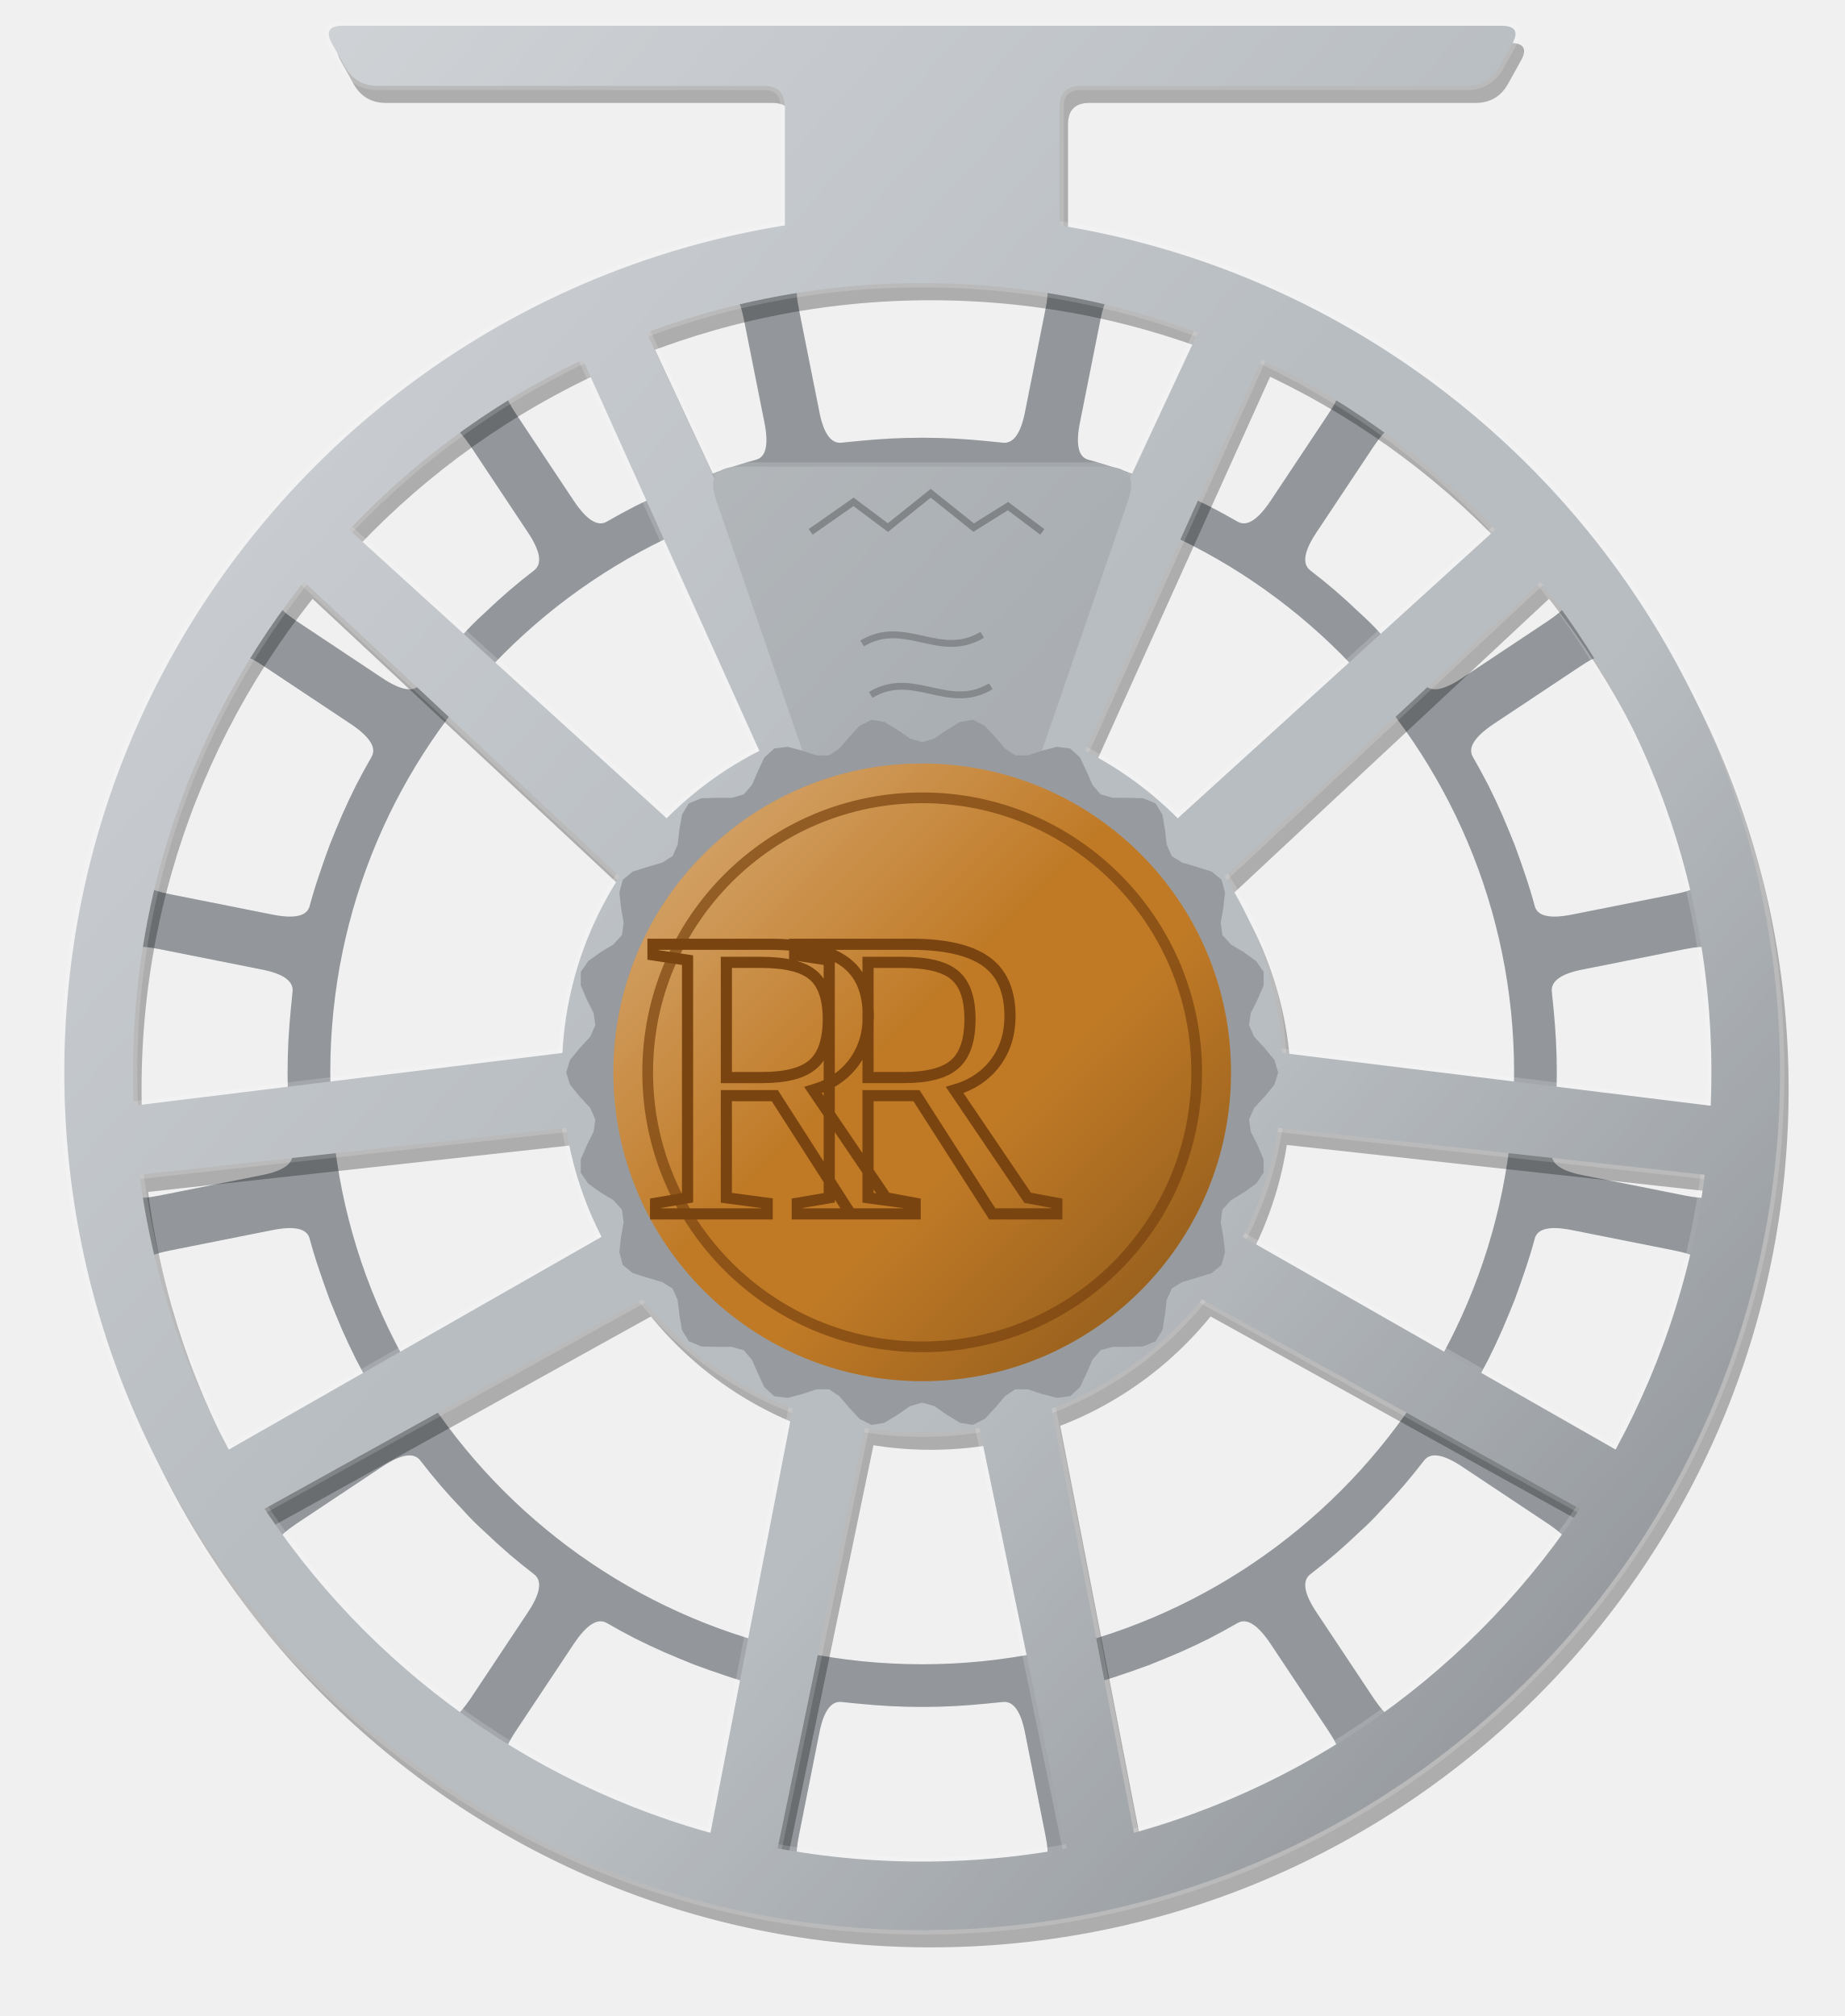
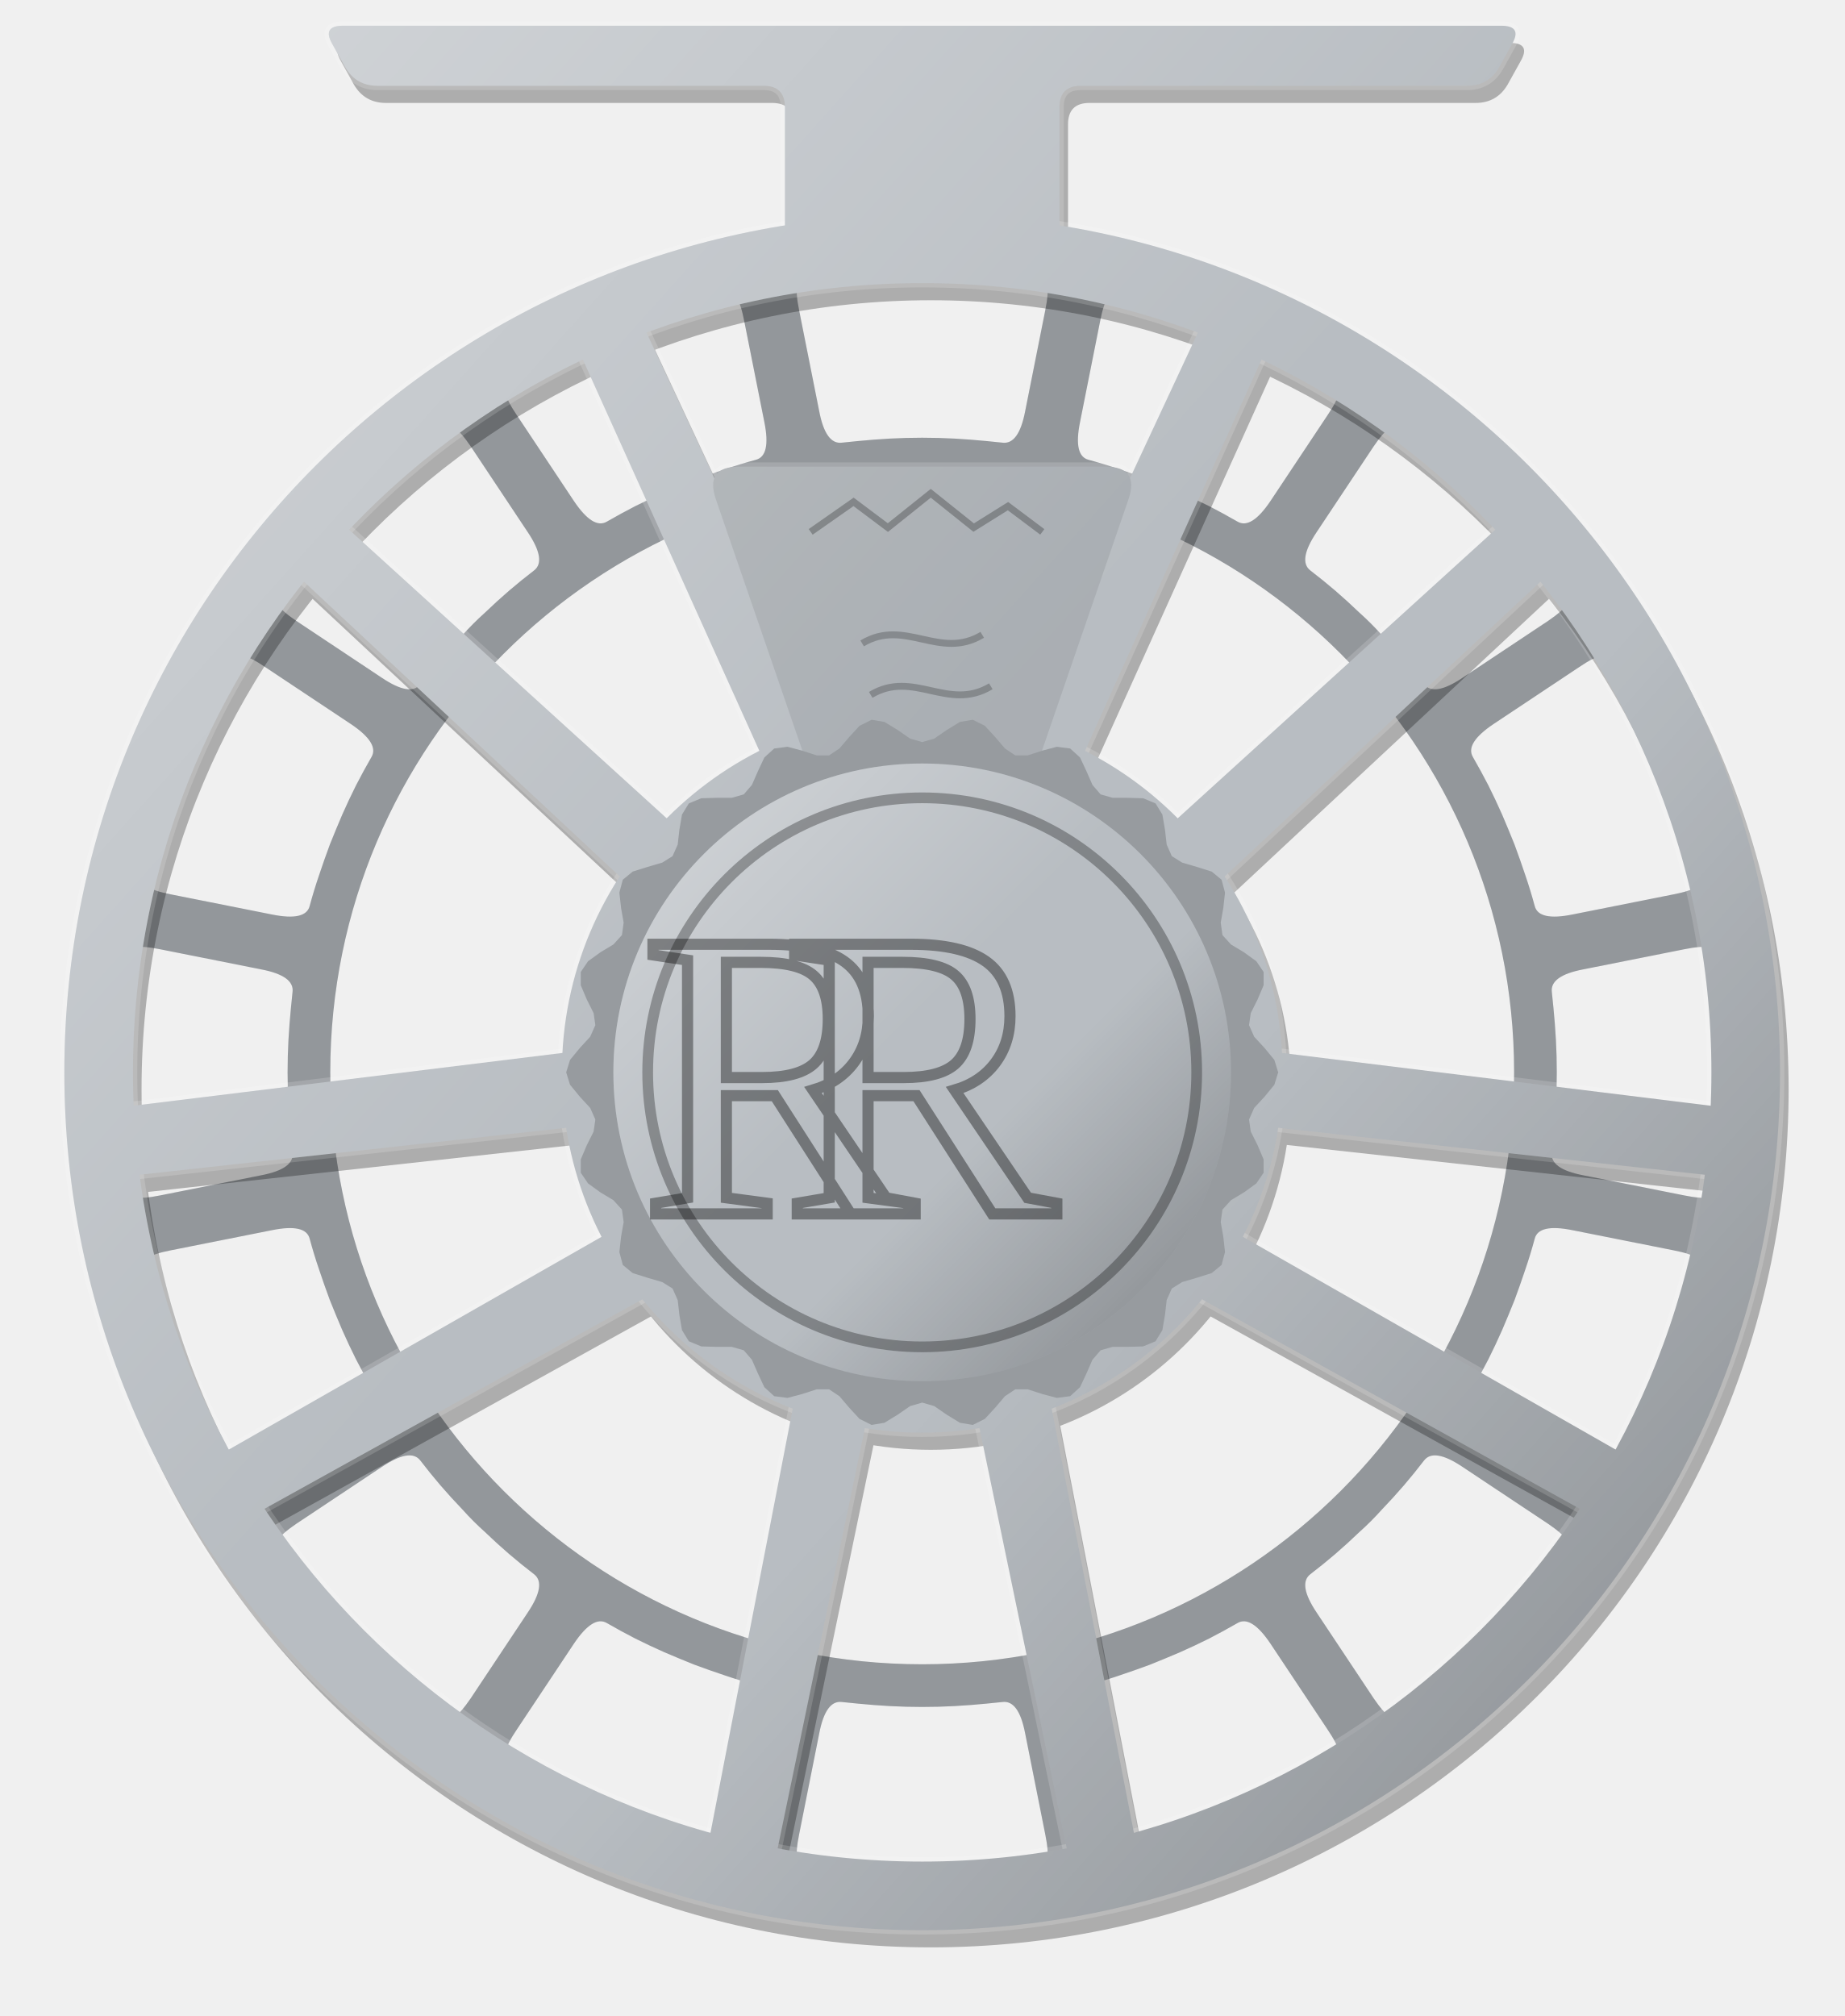
<svg xmlns="http://www.w3.org/2000/svg" viewBox="-215 -250 430 470" color="#b8bdc2">
  <defs>
    <linearGradient id="sheen" x1="0" y1="0" x2="1" y2="1">
      <stop offset="0" stop-color="#fff" stop-opacity=".4" />
      <stop offset=".45" stop-color="#fff" stop-opacity="0" />
      <stop offset=".6" stop-color="#000" stop-opacity="0" />
      <stop offset="1" stop-color="#000" stop-opacity=".3" />
    </linearGradient>
    <g id="back" fill-rule="evenodd">
      <path d="M-186 0a186 186 0 1 0 372 0a186 186 0 1 0 -372 0ZM-138 0a138 138 0 1 0 276 0a138 138 0 1 0 -276 0ZM41.5 -175.2Q43 -183 46 -182.3L46 -182.3Q48.9 -181.5 51.9 -180.7L51.9 -180.7Q54.8 -179.8 57.7 -178.9L57.7 -178.9Q60.6 -178 63.4 -177L63.4 -177Q66.3 -175.9 69.1 -174.8L69.1 -174.8Q71.9 -173.7 74.7 -172.5L74.7 -172.5Q77.5 -171.3 80.3 -170L80.3 -170Q83 -168.7 85.7 -167.3L85.7 -167.3Q88.4 -165.9 91.1 -164.4L91.1 -164.4Q93.8 -163 96.4 -161.4L96.4 -161.4Q99 -159.8 94.5 -153.2L81.2 -133.2Q76.7 -126.5 73.5 -128.4L73.5 -128.4Q70.2 -130.3 66.9 -132L66.9 -132Q63.5 -133.7 60.1 -135.2L60.1 -135.2Q56.6 -136.7 53.1 -138.1L53.1 -138.1Q49.6 -139.4 46 -140.6L46 -140.6Q42.5 -141.8 38.8 -142.8L38.8 -142.8Q35.2 -143.7 36.8 -151.6ZM105.3 -146Q109.8 -152.6 112.2 -150.8L112.2 -150.8Q114.7 -149 117 -147.1L117 -147.1Q119.4 -145.2 121.7 -143.2L121.7 -143.2Q124.1 -141.3 126.3 -139.2L126.3 -139.2Q128.6 -137.2 130.8 -135.1L130.8 -135.1Q132.9 -132.9 135.1 -130.8L135.1 -130.8Q137.2 -128.6 139.2 -126.3L139.2 -126.3Q141.3 -124.1 143.2 -121.7L143.2 -121.7Q145.2 -119.4 147.1 -117L147.1 -117Q149 -114.7 150.8 -112.2L150.8 -112.2Q152.6 -109.8 146 -105.3L126 -92Q119.3 -87.5 117 -90.5L117 -90.5Q114.7 -93.5 112.3 -96.3L112.3 -96.3Q109.8 -99.2 107.2 -101.9L107.2 -101.9Q104.7 -104.7 101.9 -107.2L101.9 -107.2Q99.2 -109.8 96.3 -112.3L96.3 -112.3Q93.5 -114.7 90.5 -117L90.5 -117Q87.5 -119.3 92 -126ZM153.2 -94.5Q159.8 -99 161.4 -96.4L161.4 -96.4Q163 -93.8 164.4 -91.1L164.4 -91.1Q165.9 -88.4 167.3 -85.7L167.3 -85.7Q168.7 -83 170 -80.3L170 -80.3Q171.3 -77.5 172.5 -74.7L172.5 -74.7Q173.7 -71.9 174.8 -69.1L174.8 -69.1Q175.9 -66.3 177 -63.4L177 -63.4Q178 -60.6 178.9 -57.7L178.9 -57.7Q179.8 -54.8 180.7 -51.9L180.7 -51.9Q181.5 -48.9 182.3 -46L182.3 -46Q183 -43 175.2 -41.5L151.6 -36.8Q143.7 -35.2 142.8 -38.8L142.8 -38.8Q141.8 -42.5 140.6 -46L140.6 -46Q139.4 -49.6 138.1 -53.1L138.1 -53.1Q136.7 -56.6 135.2 -60.1L135.2 -60.1Q133.7 -63.5 132 -66.9L132 -66.9Q130.3 -70.2 128.4 -73.5L128.4 -73.5Q126.5 -76.7 133.2 -81.2ZM177.7 -28.7Q185.5 -30.3 186 -27.3L186 -27.3Q186.4 -24.3 186.8 -21.2L186.8 -21.2Q187.1 -18.2 187.4 -15.2L187.4 -15.2Q187.6 -12.2 187.8 -9.1L187.8 -9.1Q187.9 -6.1 188 -3L188 -3Q188 0 188 3L188 3Q187.9 6.1 187.8 9.1L187.8 9.1Q187.6 12.2 187.4 15.2L187.4 15.2Q187.1 18.2 186.8 21.2L186.8 21.2Q186.4 24.3 186 27.3L186 27.3Q185.5 30.3 177.7 28.7L154.1 24Q146.3 22.5 146.8 18.7L146.8 18.7Q147.2 15 147.5 11.3L147.5 11.3Q147.8 7.5 147.9 3.8L147.9 3.8Q148 0 147.9 -3.8L147.9 -3.8Q147.8 -7.5 147.5 -11.3L147.5 -11.3Q147.2 -15 146.8 -18.7L146.8 -18.7Q146.3 -22.5 154.1 -24ZM175.2 41.5Q183 43 182.3 46L182.3 46Q181.5 48.9 180.7 51.9L180.7 51.9Q179.8 54.8 178.9 57.7L178.9 57.7Q178 60.6 177 63.4L177 63.4Q175.9 66.3 174.8 69.1L174.8 69.1Q173.7 71.9 172.5 74.7L172.5 74.7Q171.3 77.5 170 80.3L170 80.3Q168.7 83 167.3 85.7L167.3 85.7Q165.9 88.4 164.4 91.1L164.4 91.1Q163 93.8 161.4 96.4L161.4 96.4Q159.8 99 153.2 94.5L133.2 81.2Q126.5 76.7 128.4 73.5L128.4 73.5Q130.3 70.2 132 66.9L132 66.9Q133.7 63.5 135.2 60.1L135.2 60.1Q136.7 56.6 138.1 53.1L138.1 53.1Q139.4 49.6 140.6 46L140.6 46Q141.8 42.5 142.8 38.8L142.8 38.8Q143.7 35.2 151.6 36.8ZM146 105.3Q152.6 109.8 150.8 112.2L150.8 112.2Q149 114.7 147.1 117L147.1 117Q145.2 119.4 143.2 121.7L143.2 121.7Q141.3 124.1 139.2 126.3L139.2 126.3Q137.2 128.6 135.1 130.8L135.1 130.8Q132.9 132.9 130.8 135.1L130.8 135.1Q128.6 137.2 126.3 139.2L126.3 139.2Q124.1 141.3 121.7 143.2L121.7 143.2Q119.4 145.2 117 147.1L117 147.1Q114.7 149 112.2 150.8L112.2 150.8Q109.8 152.6 105.3 146L92 126Q87.5 119.3 90.5 117L90.5 117Q93.5 114.7 96.3 112.3L96.3 112.3Q99.2 109.8 101.9 107.2L101.9 107.2Q104.7 104.7 107.2 101.9L107.2 101.9Q109.8 99.2 112.3 96.3L112.3 96.3Q114.7 93.5 117 90.5L117 90.5Q119.3 87.5 126 92ZM94.5 153.2Q99 159.8 96.4 161.4L96.4 161.4Q93.8 163 91.1 164.4L91.1 164.4Q88.4 165.9 85.7 167.3L85.7 167.3Q83 168.7 80.3 170L80.3 170Q77.5 171.3 74.7 172.5L74.7 172.5Q71.9 173.7 69.1 174.8L69.1 174.8Q66.3 175.9 63.4 177L63.4 177Q60.6 178 57.7 178.9L57.7 178.9Q54.8 179.8 51.9 180.7L51.9 180.7Q48.9 181.5 46 182.3L46 182.3Q43 183 41.5 175.2L36.8 151.6Q35.2 143.7 38.8 142.8L38.8 142.8Q42.5 141.8 46 140.6L46 140.6Q49.6 139.4 53.1 138.1L53.1 138.1Q56.6 136.7 60.1 135.2L60.1 135.2Q63.5 133.7 66.9 132L66.9 132Q70.2 130.3 73.5 128.4L73.5 128.4Q76.7 126.5 81.2 133.2ZM28.7 177.7Q30.3 185.5 27.3 186L27.3 186Q24.3 186.4 21.2 186.8L21.2 186.8Q18.2 187.1 15.2 187.4L15.2 187.4Q12.2 187.6 9.1 187.8L9.1 187.8Q6.1 187.9 3 188L3 188Q0 188 -3 188L-3 188Q-6.1 187.9 -9.1 187.8L-9.1 187.8Q-12.2 187.6 -15.2 187.4L-15.2 187.4Q-18.2 187.1 -21.2 186.8L-21.2 186.8Q-24.3 186.4 -27.3 186L-27.3 186Q-30.3 185.5 -28.7 177.7L-24 154.1Q-22.5 146.3 -18.7 146.8L-18.7 146.8Q-15 147.2 -11.3 147.5L-11.3 147.5Q-7.5 147.8 -3.8 147.9L-3.8 147.9Q0 148 3.8 147.9L3.8 147.9Q7.5 147.8 11.3 147.5L11.3 147.5Q15 147.2 18.7 146.8L18.7 146.8Q22.5 146.3 24 154.1ZM-41.5 175.2Q-43 183 -46 182.3L-46 182.3Q-48.9 181.5 -51.9 180.7L-51.9 180.7Q-54.8 179.8 -57.7 178.9L-57.7 178.9Q-60.6 178 -63.4 177L-63.4 177Q-66.3 175.9 -69.1 174.8L-69.1 174.8Q-71.9 173.7 -74.7 172.5L-74.7 172.5Q-77.5 171.3 -80.3 170L-80.3 170Q-83 168.7 -85.7 167.3L-85.7 167.3Q-88.4 165.9 -91.1 164.4L-91.1 164.4Q-93.8 163 -96.4 161.4L-96.4 161.4Q-99 159.8 -94.5 153.2L-81.2 133.2Q-76.7 126.5 -73.5 128.4L-73.5 128.4Q-70.2 130.3 -66.9 132L-66.9 132Q-63.5 133.7 -60.1 135.2L-60.1 135.2Q-56.6 136.7 -53.1 138.1L-53.1 138.1Q-49.6 139.4 -46 140.6L-46 140.6Q-42.5 141.8 -38.8 142.8L-38.8 142.8Q-35.2 143.7 -36.8 151.6ZM-105.3 146Q-109.8 152.6 -112.2 150.8L-112.2 150.8Q-114.7 149 -117 147.1L-117 147.1Q-119.4 145.2 -121.7 143.2L-121.7 143.2Q-124.1 141.3 -126.3 139.2L-126.3 139.2Q-128.6 137.2 -130.8 135.1L-130.8 135.1Q-132.9 132.9 -135.1 130.8L-135.1 130.8Q-137.2 128.6 -139.2 126.3L-139.2 126.3Q-141.3 124.1 -143.2 121.7L-143.2 121.7Q-145.2 119.4 -147.1 117L-147.1 117Q-149 114.7 -150.8 112.2L-150.8 112.2Q-152.6 109.8 -146 105.3L-126 92Q-119.3 87.5 -117 90.5L-117 90.5Q-114.7 93.5 -112.3 96.3L-112.3 96.3Q-109.8 99.2 -107.2 101.9L-107.2 101.9Q-104.7 104.7 -101.9 107.2L-101.9 107.2Q-99.2 109.8 -96.3 112.3L-96.3 112.3Q-93.5 114.7 -90.5 117L-90.5 117Q-87.5 119.3 -92 126ZM-153.2 94.5Q-159.8 99 -161.4 96.4L-161.4 96.4Q-163 93.8 -164.4 91.1L-164.4 91.1Q-165.9 88.4 -167.3 85.7L-167.3 85.7Q-168.7 83 -170 80.3L-170 80.3Q-171.3 77.5 -172.5 74.7L-172.5 74.7Q-173.7 71.9 -174.8 69.1L-174.8 69.1Q-175.9 66.3 -177 63.4L-177 63.4Q-178 60.6 -178.9 57.7L-178.9 57.7Q-179.8 54.8 -180.7 51.9L-180.7 51.9Q-181.5 48.9 -182.3 46L-182.3 46Q-183 43 -175.2 41.5L-151.6 36.8Q-143.7 35.2 -142.8 38.8L-142.8 38.8Q-141.8 42.5 -140.6 46L-140.6 46Q-139.4 49.6 -138.1 53.1L-138.1 53.1Q-136.7 56.6 -135.2 60.1L-135.2 60.1Q-133.7 63.5 -132 66.9L-132 66.9Q-130.3 70.2 -128.4 73.5L-128.4 73.5Q-126.5 76.7 -133.2 81.2ZM-177.7 28.7Q-185.5 30.3 -186 27.3L-186 27.3Q-186.4 24.3 -186.8 21.2L-186.8 21.2Q-187.1 18.2 -187.4 15.2L-187.4 15.2Q-187.6 12.2 -187.8 9.1L-187.8 9.1Q-187.9 6.1 -188 3L-188 3Q-188 0 -188 -3L-188 -3Q-187.9 -6.1 -187.8 -9.1L-187.8 -9.1Q-187.6 -12.2 -187.4 -15.2L-187.4 -15.2Q-187.1 -18.2 -186.8 -21.2L-186.8 -21.2Q-186.4 -24.3 -186 -27.3L-186 -27.3Q-185.5 -30.3 -177.7 -28.7L-154.1 -24Q-146.3 -22.5 -146.8 -18.7L-146.8 -18.7Q-147.2 -15 -147.5 -11.3L-147.5 -11.3Q-147.8 -7.5 -147.9 -3.8L-147.9 -3.8Q-148 0 -147.9 3.8L-147.9 3.8Q-147.8 7.5 -147.5 11.3L-147.5 11.3Q-147.2 15 -146.8 18.7L-146.8 18.7Q-146.3 22.5 -154.1 24ZM-175.2 -41.5Q-183 -43 -182.3 -46L-182.3 -46Q-181.5 -48.9 -180.7 -51.9L-180.7 -51.9Q-179.8 -54.8 -178.9 -57.7L-178.9 -57.7Q-178 -60.6 -177 -63.4L-177 -63.4Q-175.9 -66.3 -174.8 -69.1L-174.8 -69.1Q-173.7 -71.9 -172.5 -74.7L-172.5 -74.7Q-171.3 -77.5 -170 -80.3L-170 -80.3Q-168.7 -83 -167.3 -85.7L-167.3 -85.7Q-165.9 -88.4 -164.4 -91.1L-164.4 -91.1Q-163 -93.8 -161.4 -96.4L-161.4 -96.4Q-159.8 -99 -153.2 -94.5L-133.2 -81.2Q-126.5 -76.7 -128.4 -73.5L-128.4 -73.5Q-130.3 -70.2 -132 -66.9L-132 -66.9Q-133.7 -63.5 -135.2 -60.1L-135.2 -60.1Q-136.7 -56.6 -138.1 -53.1L-138.1 -53.1Q-139.4 -49.6 -140.6 -46L-140.6 -46Q-141.8 -42.5 -142.8 -38.8L-142.8 -38.8Q-143.7 -35.2 -151.6 -36.8ZM-146 -105.3Q-152.6 -109.8 -150.8 -112.2L-150.8 -112.2Q-149 -114.7 -147.1 -117L-147.1 -117Q-145.2 -119.4 -143.2 -121.7L-143.2 -121.7Q-141.3 -124.1 -139.2 -126.3L-139.2 -126.3Q-137.2 -128.6 -135.1 -130.8L-135.1 -130.8Q-132.9 -132.9 -130.8 -135.1L-130.8 -135.1Q-128.6 -137.2 -126.3 -139.2L-126.3 -139.2Q-124.1 -141.3 -121.7 -143.2L-121.7 -143.2Q-119.4 -145.2 -117 -147.1L-117 -147.1Q-114.7 -149 -112.2 -150.8L-112.2 -150.8Q-109.8 -152.6 -105.3 -146L-92 -126Q-87.5 -119.3 -90.5 -117L-90.5 -117Q-93.5 -114.7 -96.3 -112.3L-96.3 -112.3Q-99.2 -109.8 -101.9 -107.2L-101.9 -107.2Q-104.7 -104.7 -107.2 -101.9L-107.2 -101.9Q-109.8 -99.2 -112.3 -96.3L-112.3 -96.3Q-114.7 -93.5 -117 -90.5L-117 -90.5Q-119.3 -87.5 -126 -92ZM-94.5 -153.2Q-99 -159.8 -96.4 -161.4L-96.4 -161.4Q-93.8 -163 -91.1 -164.4L-91.1 -164.4Q-88.4 -165.9 -85.7 -167.3L-85.7 -167.3Q-83 -168.7 -80.3 -170L-80.3 -170Q-77.5 -171.3 -74.7 -172.5L-74.7 -172.5Q-71.9 -173.7 -69.1 -174.8L-69.1 -174.8Q-66.3 -175.9 -63.4 -177L-63.4 -177Q-60.6 -178 -57.7 -178.9L-57.7 -178.9Q-54.8 -179.8 -51.9 -180.7L-51.9 -180.7Q-48.9 -181.5 -46 -182.3L-46 -182.3Q-43 -183 -41.5 -175.2L-36.8 -151.6Q-35.2 -143.7 -38.8 -142.8L-38.8 -142.8Q-42.5 -141.8 -46 -140.6L-46 -140.6Q-49.6 -139.4 -53.1 -138.1L-53.1 -138.1Q-56.6 -136.7 -60.1 -135.2L-60.1 -135.2Q-63.5 -133.7 -66.9 -132L-66.9 -132Q-70.2 -130.3 -73.5 -128.4L-73.5 -128.4Q-76.7 -126.5 -81.2 -133.2ZM-28.7 -177.7Q-30.3 -185.5 -27.3 -186L-27.3 -186Q-24.3 -186.4 -21.2 -186.8L-21.2 -186.8Q-18.2 -187.1 -15.2 -187.4L-15.2 -187.4Q-12.2 -187.6 -9.1 -187.8L-9.1 -187.8Q-6.1 -187.9 -3 -188L-3 -188Q0 -188 3 -188L3 -188Q6.1 -187.9 9.1 -187.8L9.1 -187.8Q12.2 -187.6 15.2 -187.4L15.2 -187.4Q18.2 -187.1 21.2 -186.8L21.2 -186.8Q24.3 -186.4 27.3 -186L27.3 -186Q30.3 -185.5 28.7 -177.7L24 -154.1Q22.5 -146.3 18.7 -146.8L18.7 -146.8Q15 -147.2 11.3 -147.5L11.3 -147.5Q7.5 -147.8 3.8 -147.9L3.8 -147.9Q0 -148 -3.8 -147.9L-3.8 -147.9Q-7.5 -147.8 -11.3 -147.5L-11.3 -147.5Q-15 -147.2 -18.7 -146.8L-18.7 -146.8Q-22.5 -146.3 -24 -154.1Z" />
    </g>
    <g id="body" fill-rule="evenodd">
      <path d="M-200 0a200 200 0 1 0 400 0a200 200 0 1 0 -400 0ZM-184 0a184 184 0 1 0 368 0a184 184 0 1 0 -368 0Z" />
      <path d="M-137.5 -239.7Q-140 -244 -135 -244L135 -244Q140 -244 137.5 -239.7L134.5 -234.3Q132 -230 127 -230L37 -230Q32 -230 32 -225L32 -191Q32 -186 27 -186L-27 -186Q-32 -186 -32 -191L-32 -225Q-32 -230 -37 -230L-127 -230Q-132 -230 -134.5 -234.3Z" />
      <path d="M6.5 35.2Q3.6 35.8 4.2 38.8L34.3 183.8Q34.9 186.7 37.8 186.1L47.6 184.1Q50.6 183.6 50 180.6L21.8 35.2Q21.2 32.3 18.3 32.9Z" />
      <path d="M-18.3 32.9Q-21.2 32.3 -21.8 35.2L-50 180.6Q-50.6 183.6 -47.6 184.1L-37.8 186.1Q-34.9 186.7 -34.3 183.8L-4.2 38.8Q-3.6 35.8 -6.5 35.2Z" />
      <path d="M-31.5 17.1Q-33 14.5 -35.6 16L-164.2 89.4Q-166.8 90.9 -165.3 93.5L-160.4 102.2Q-158.9 104.8 -156.3 103.4L-26.8 31.6Q-24.1 30.2 -25.6 27.6Z" />
      <path d="M-36.9 -7.3Q-37.3 -10.2 -40.2 -9.9L-187.2 8.2Q-190.2 8.6 -189.9 11.6L-188.7 21.5Q-188.4 24.5 -185.4 24.2L-38.2 8Q-35.2 7.6 -35.5 4.7Z" />
      <path d="M-26 -24.7Q-24 -26.9 -26.2 -28.9L-135.8 -128.5Q-138 -130.5 -140 -128.3L-146.8 -121Q-148.8 -118.8 -146.6 -116.7L-38.4 -15.7Q-36.2 -13.6 -34.1 -15.8Z" />
      <path d="M-4.5 -37.3Q-1.8 -38.6 -3.1 -41.3L-65.7 -175.5Q-67 -178.2 -69.7 -177L-78.8 -172.8Q-81.5 -171.6 -80.3 -168.8L-19.4 -33.8Q-18.1 -31.1 -15.4 -32.3Z" />
      <path d="M15.4 -32.3Q18.1 -31.1 19.4 -33.8L80.3 -168.8Q81.5 -171.6 78.8 -172.8L69.7 -177Q67 -178.2 65.7 -175.5L3.1 -41.3Q1.8 -38.6 4.5 -37.3Z" />
      <path d="M34.1 -15.8Q36.2 -13.6 38.4 -15.7L146.6 -116.7Q148.8 -118.8 146.8 -121L140 -128.3Q138 -130.5 135.8 -128.5L26.2 -28.9Q24 -26.9 26 -24.7Z" />
      <path d="M35.5 4.7Q35.2 7.6 38.2 8L185.4 24.2Q188.4 24.5 188.7 21.5L189.9 11.6Q190.2 8.6 187.2 8.2L40.2 -9.9Q37.3 -10.2 36.9 -7.3Z" />
      <path d="M25.6 27.6Q24.1 30.2 26.8 31.6L156.3 103.4Q158.9 104.8 160.4 102.2L165.3 93.5Q166.8 90.9 164.2 89.4L35.6 16Q33 14.5 31.5 17.1Z" />
      <path d="M-6.9 -37.1Q-14.9 -37.1 -17.5 -44.7L-48.1 -133.6Q-50.7 -141.2 -42.7 -141.2L42.7 -141.2Q50.7 -141.2 48.1 -133.6L17.5 -44.7Q14.9 -37.1 6.9 -37.1Z" />
      <path d="M-84 0a84 84 0 1 0 168 0a84 84 0 1 0 -168 0Z" />
    </g>
    <mask id="body-mask">
      <use href="#body" fill="#fff" />
    </mask>
  </defs>
  <use href="#back" fill="currentColor" />
  <use href="#back" fill="#000" opacity=".2" />
  <use href="#body" fill="#000" opacity=".28" transform="translate(2 4)" />
  <use href="#body" fill="none" stroke="#fff" stroke-opacity=".16" stroke-width="2" />
  <use href="#body" fill="currentColor" />
  <rect x="-215" y="-250" width="430" height="470" fill="url(#sheen)" mask="url(#body-mask)" />
  <path d="M-6.9 -37.1Q-14.9 -37.1 -17.5 -44.7L-48.1 -133.6Q-50.7 -141.2 -42.7 -141.2L42.7 -141.2Q50.7 -141.2 48.1 -133.6L17.5 -44.7Q14.9 -37.1 6.9 -37.1Z" fill="#000" fill-opacity=".08" />
  <path d="M-26 -126L-16 -133L-8 -127L2 -135L12 -127L20 -132L28 -126" fill="none" stroke="#000" stroke-opacity=".25" stroke-width="1.6" />
  <path d="M-14 -100C-4 -106 4 -96 14 -102M-12 -88C-2 -94 6 -84 16 -90" fill="none" stroke="#000" stroke-opacity=".22" stroke-width="1.6" />
  <path d="M83 0L82.1 2.9L79.8 5.7L77.4 8.3L76.2 11L76.6 13.8L78.2 17L79.6 20.3L79.6 23.4L77.9 25.9L75 28L72 29.8L70 32L69.6 34.9L70.2 38.3L70.6 41.9L69.8 44.9L67.5 46.8L64 47.9L60.6 48.9L58.2 50.4L57 53.1L56.6 56.6L56 60.1L54.4 62.7L51.5 63.9L47.9 64L44.4 64L41.6 64.8L39.7 67L38.3 70.2L36.8 73.4L34.5 75.5L31.4 75.9L28 75L24.6 73.9L21.7 73.9L19.3 75.5L17 78.2L14.6 80.8L11.8 82.2L8.8 81.7L5.7 79.8L2.8 77.8L0 77L-2.8 77.8L-5.7 79.8L-8.8 81.7L-11.8 82.2L-14.6 80.8L-17 78.2L-19.3 75.5L-21.7 73.9L-24.6 73.9L-28 75L-31.4 75.9L-34.5 75.5L-36.8 73.4L-38.3 70.2L-39.7 67L-41.6 64.8L-44.4 64L-47.9 64L-51.5 63.9L-54.4 62.7L-56 60.1L-56.6 56.6L-57 53.1L-58.2 50.4L-60.6 48.9L-64 47.9L-67.5 46.8L-69.8 44.9L-70.6 41.9L-70.2 38.3L-69.6 34.9L-70 32L-72 29.8L-75 28L-77.9 25.9L-79.6 23.4L-79.6 20.3L-78.2 17L-76.6 13.8L-76.2 11L-77.4 8.3L-79.8 5.7L-82.1 2.9L-83 0L-82.1 -2.9L-79.8 -5.7L-77.4 -8.3L-76.2 -11L-76.6 -13.8L-78.2 -17L-79.6 -20.3L-79.6 -23.4L-77.9 -25.9L-75 -28L-72 -29.8L-70 -32L-69.6 -34.9L-70.2 -38.3L-70.6 -41.9L-69.8 -44.9L-67.5 -46.8L-64 -47.9L-60.6 -48.9L-58.2 -50.4L-57 -53.1L-56.6 -56.6L-56 -60.1L-54.4 -62.7L-51.5 -63.9L-47.9 -64L-44.4 -64L-41.6 -64.8L-39.7 -67L-38.3 -70.2L-36.8 -73.4L-34.5 -75.5L-31.4 -75.9L-28 -75L-24.6 -73.9L-21.7 -73.9L-19.3 -75.5L-17 -78.2L-14.6 -80.8L-11.8 -82.2L-8.8 -81.7L-5.7 -79.8L-2.8 -77.8L0 -77L2.8 -77.8L5.7 -79.8L8.8 -81.7L11.8 -82.2L14.6 -80.8L17 -78.2L19.3 -75.5L21.7 -73.9L24.6 -73.9L28 -75L31.4 -75.9L34.5 -75.5L36.8 -73.4L38.3 -70.2L39.7 -67L41.6 -64.8L44.4 -64L47.9 -64L51.5 -63.9L54.4 -62.7L56 -60.1L56.6 -56.6L57 -53.1L58.2 -50.4L60.6 -48.9L64 -47.9L67.5 -46.8L69.8 -44.9L70.6 -41.9L70.2 -38.3L69.6 -34.9L70 -32L72 -29.8L75 -28L77.9 -25.9L79.6 -23.4L79.6 -20.3L78.2 -17L76.6 -13.8L76.2 -11L77.4 -8.3L79.8 -5.7L82.1 -2.9Z" fill="currentColor" />
  <path d="M83 0L82.1 2.9L79.8 5.7L77.4 8.3L76.2 11L76.6 13.8L78.2 17L79.6 20.3L79.6 23.4L77.9 25.9L75 28L72 29.8L70 32L69.6 34.9L70.2 38.3L70.6 41.9L69.8 44.9L67.5 46.8L64 47.9L60.6 48.9L58.2 50.4L57 53.1L56.6 56.6L56 60.1L54.4 62.7L51.5 63.9L47.9 64L44.4 64L41.6 64.8L39.7 67L38.3 70.2L36.8 73.4L34.5 75.5L31.4 75.9L28 75L24.6 73.9L21.7 73.9L19.3 75.5L17 78.2L14.6 80.8L11.8 82.2L8.8 81.7L5.7 79.8L2.8 77.8L0 77L-2.8 77.8L-5.7 79.8L-8.8 81.7L-11.8 82.2L-14.6 80.8L-17 78.2L-19.3 75.5L-21.7 73.9L-24.6 73.9L-28 75L-31.4 75.9L-34.5 75.5L-36.8 73.4L-38.3 70.2L-39.7 67L-41.6 64.8L-44.4 64L-47.9 64L-51.5 63.9L-54.4 62.7L-56 60.1L-56.6 56.6L-57 53.1L-58.2 50.4L-60.6 48.9L-64 47.9L-67.5 46.8L-69.8 44.9L-70.6 41.9L-70.2 38.3L-69.6 34.9L-70 32L-72 29.8L-75 28L-77.9 25.9L-79.6 23.4L-79.6 20.3L-78.2 17L-76.6 13.8L-76.2 11L-77.4 8.3L-79.8 5.7L-82.1 2.9L-83 0L-82.1 -2.9L-79.8 -5.7L-77.4 -8.3L-76.2 -11L-76.6 -13.8L-78.2 -17L-79.6 -20.3L-79.6 -23.4L-77.9 -25.9L-75 -28L-72 -29.8L-70 -32L-69.6 -34.9L-70.2 -38.3L-70.6 -41.9L-69.8 -44.9L-67.5 -46.8L-64 -47.9L-60.6 -48.9L-58.2 -50.4L-57 -53.1L-56.6 -56.6L-56 -60.1L-54.4 -62.7L-51.5 -63.9L-47.9 -64L-44.4 -64L-41.6 -64.8L-39.7 -67L-38.3 -70.2L-36.8 -73.4L-34.5 -75.5L-31.4 -75.9L-28 -75L-24.6 -73.9L-21.7 -73.9L-19.3 -75.5L-17 -78.2L-14.6 -80.8L-11.8 -82.2L-8.8 -81.7L-5.7 -79.8L-2.8 -77.8L0 -77L2.8 -77.8L5.7 -79.8L8.8 -81.7L11.8 -82.2L14.6 -80.8L17 -78.2L19.3 -75.5L21.7 -73.9L24.6 -73.9L28 -75L31.4 -75.9L34.5 -75.5L36.8 -73.4L38.3 -70.2L39.7 -67L41.6 -64.8L44.4 -64L47.9 -64L51.5 -63.9L54.4 -62.7L56 -60.1L56.6 -56.6L57 -53.1L58.2 -50.4L60.6 -48.9L64 -47.9L67.5 -46.8L69.8 -44.9L70.6 -41.9L70.2 -38.3L69.6 -34.9L70 -32L72 -29.8L75 -28L77.9 -25.9L79.6 -23.4L79.6 -20.3L78.2 -17L76.6 -13.8L76.2 -11L77.4 -8.3L79.8 -5.7L82.1 -2.9Z" fill="#000" fill-opacity=".18" />
-   <circle r="72" fill="#c07a26" />
+   <circle r="72" style="fill:var(--reel-accent, currentColor)" />
  <circle r="72" fill="url(#sheen)" />
-   <circle r="64" fill="none" stroke="#7a4410" stroke-opacity=".7" stroke-width="2.5" />
-   <text x="-17" y="33" text-anchor="middle" font-family="Georgia,'Times New Roman',serif" font-size="96" letter-spacing="-31" fill="none" stroke="#7a4410" stroke-width="2.6">RR</text>
+   <circle r="64" fill="none" stroke="#000" stroke-opacity=".3" stroke-width="2.5" />
+   <text x="-17" y="33" text-anchor="middle" font-family="Georgia,'Times New Roman',serif" font-size="96" letter-spacing="-31" fill="none" stroke="#000" stroke-opacity=".38" stroke-width="2.6">RR</text>
</svg>
